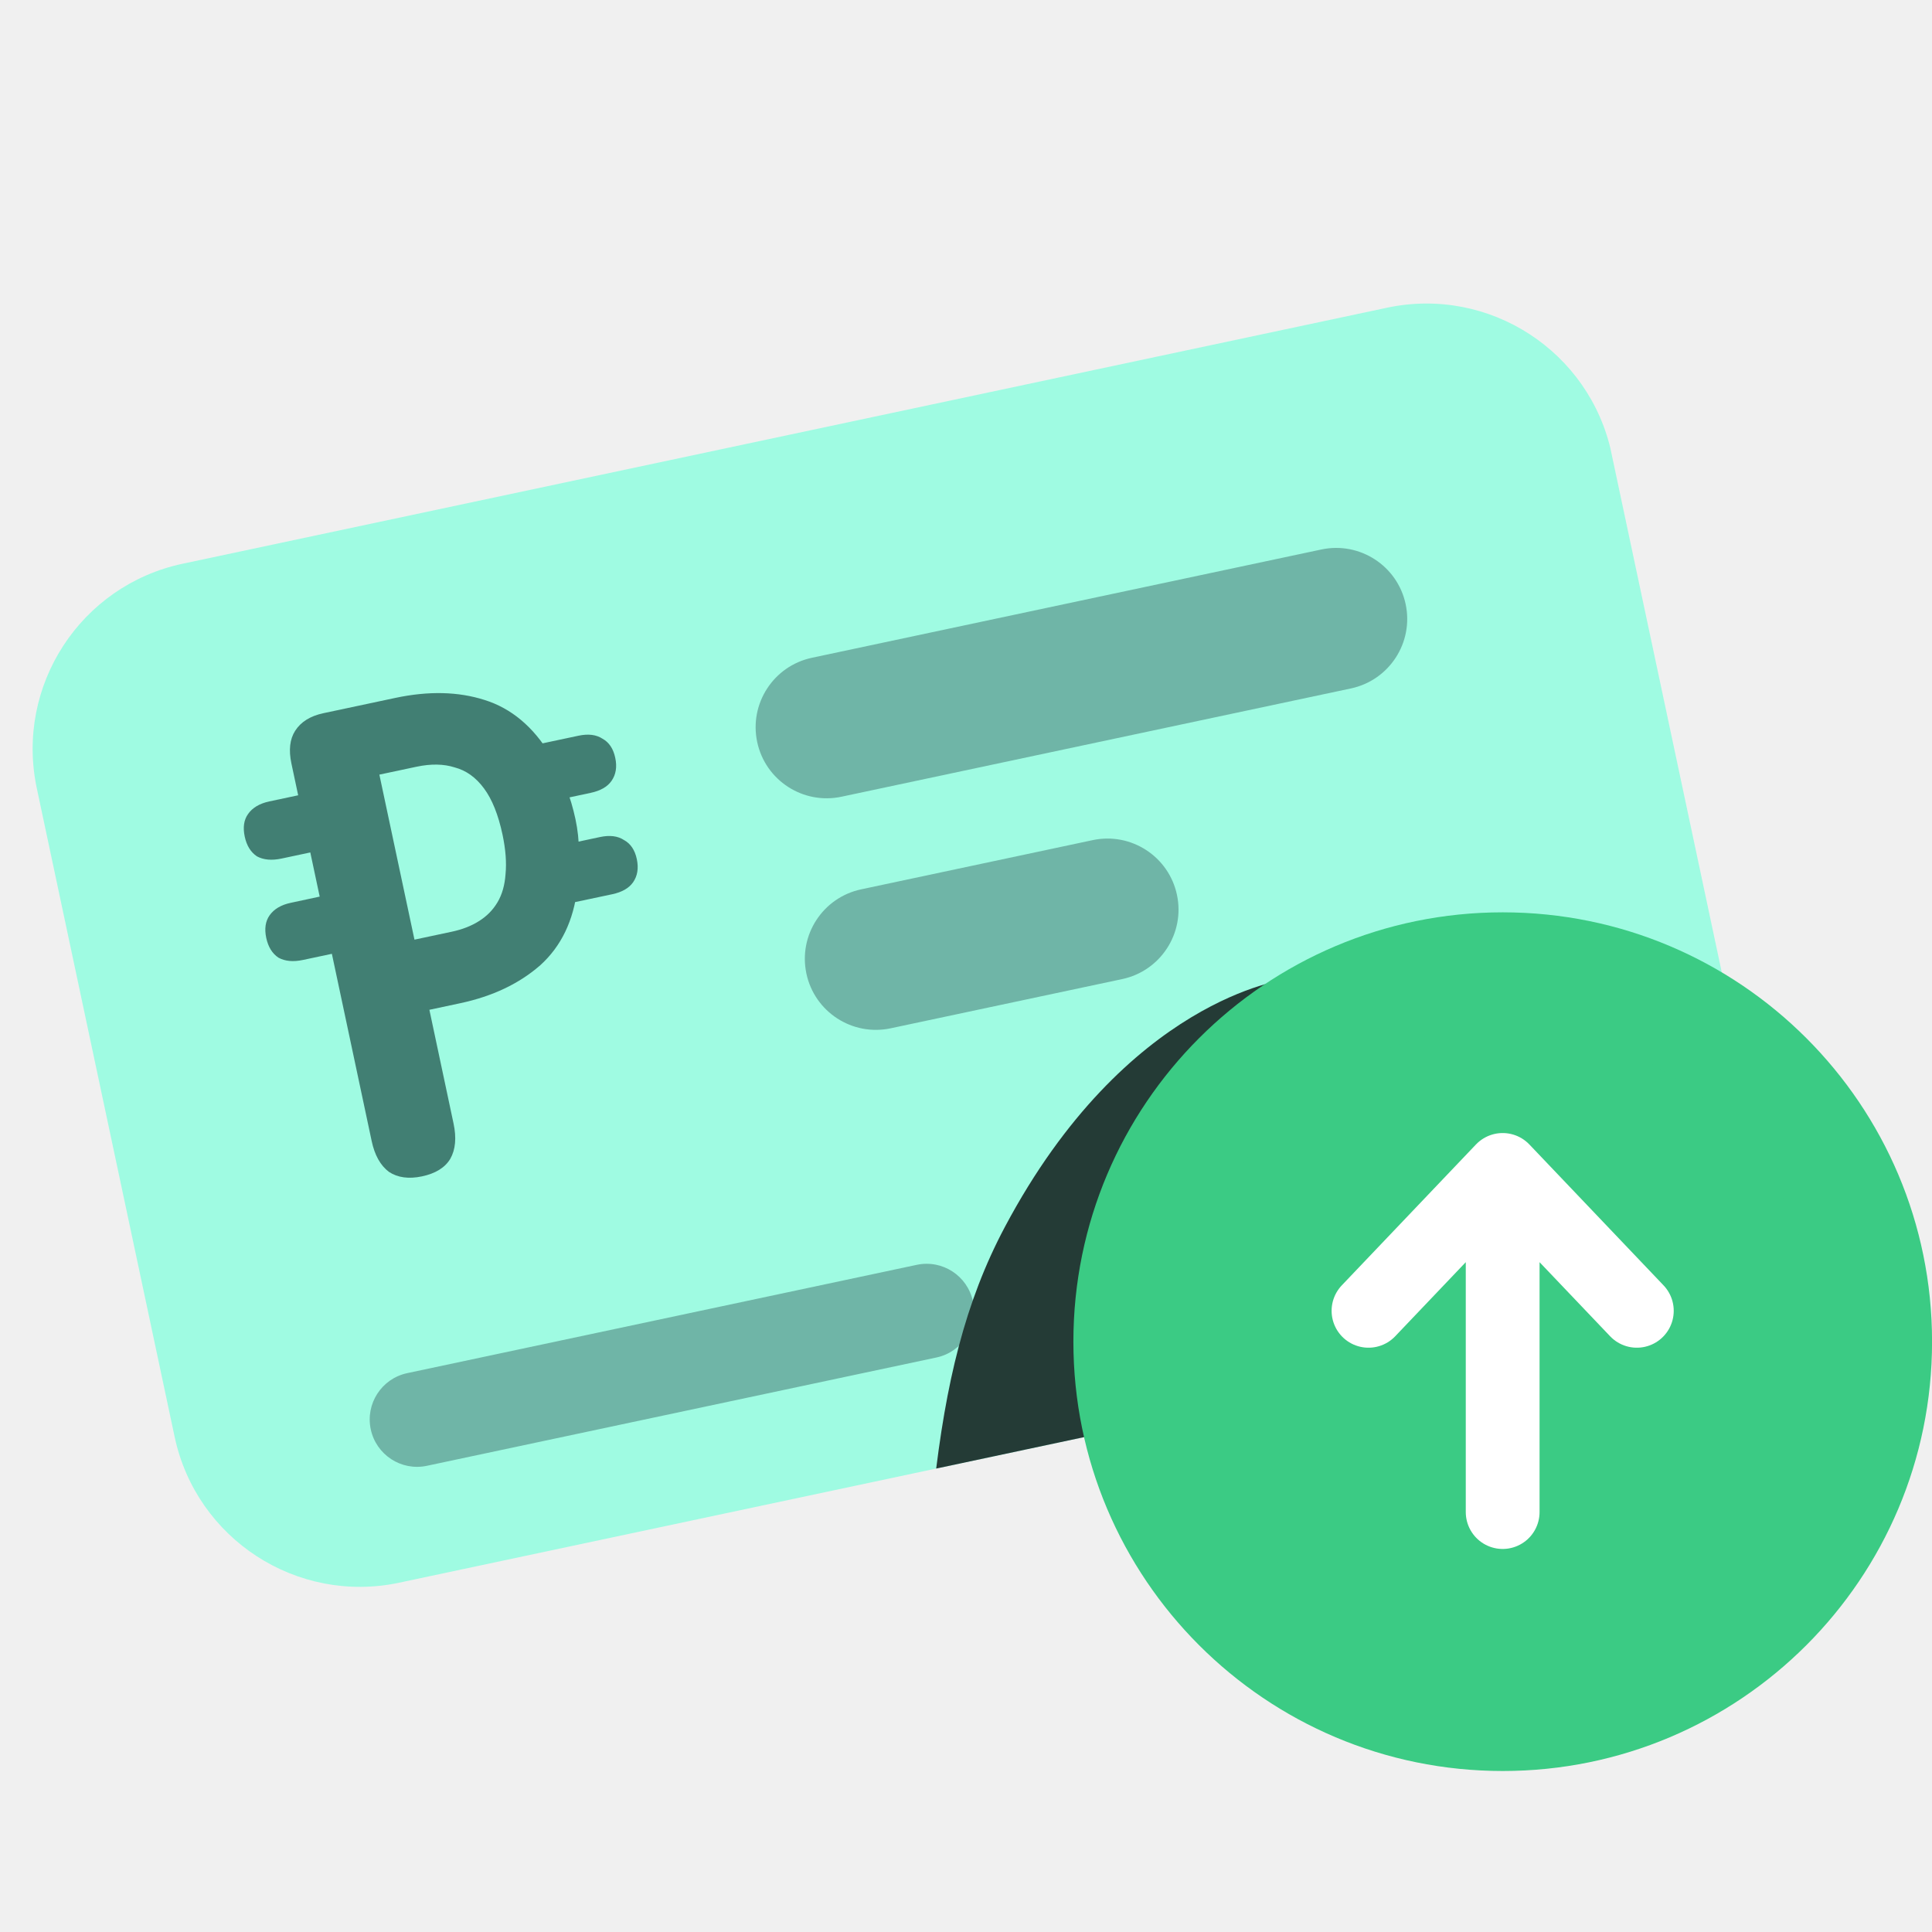
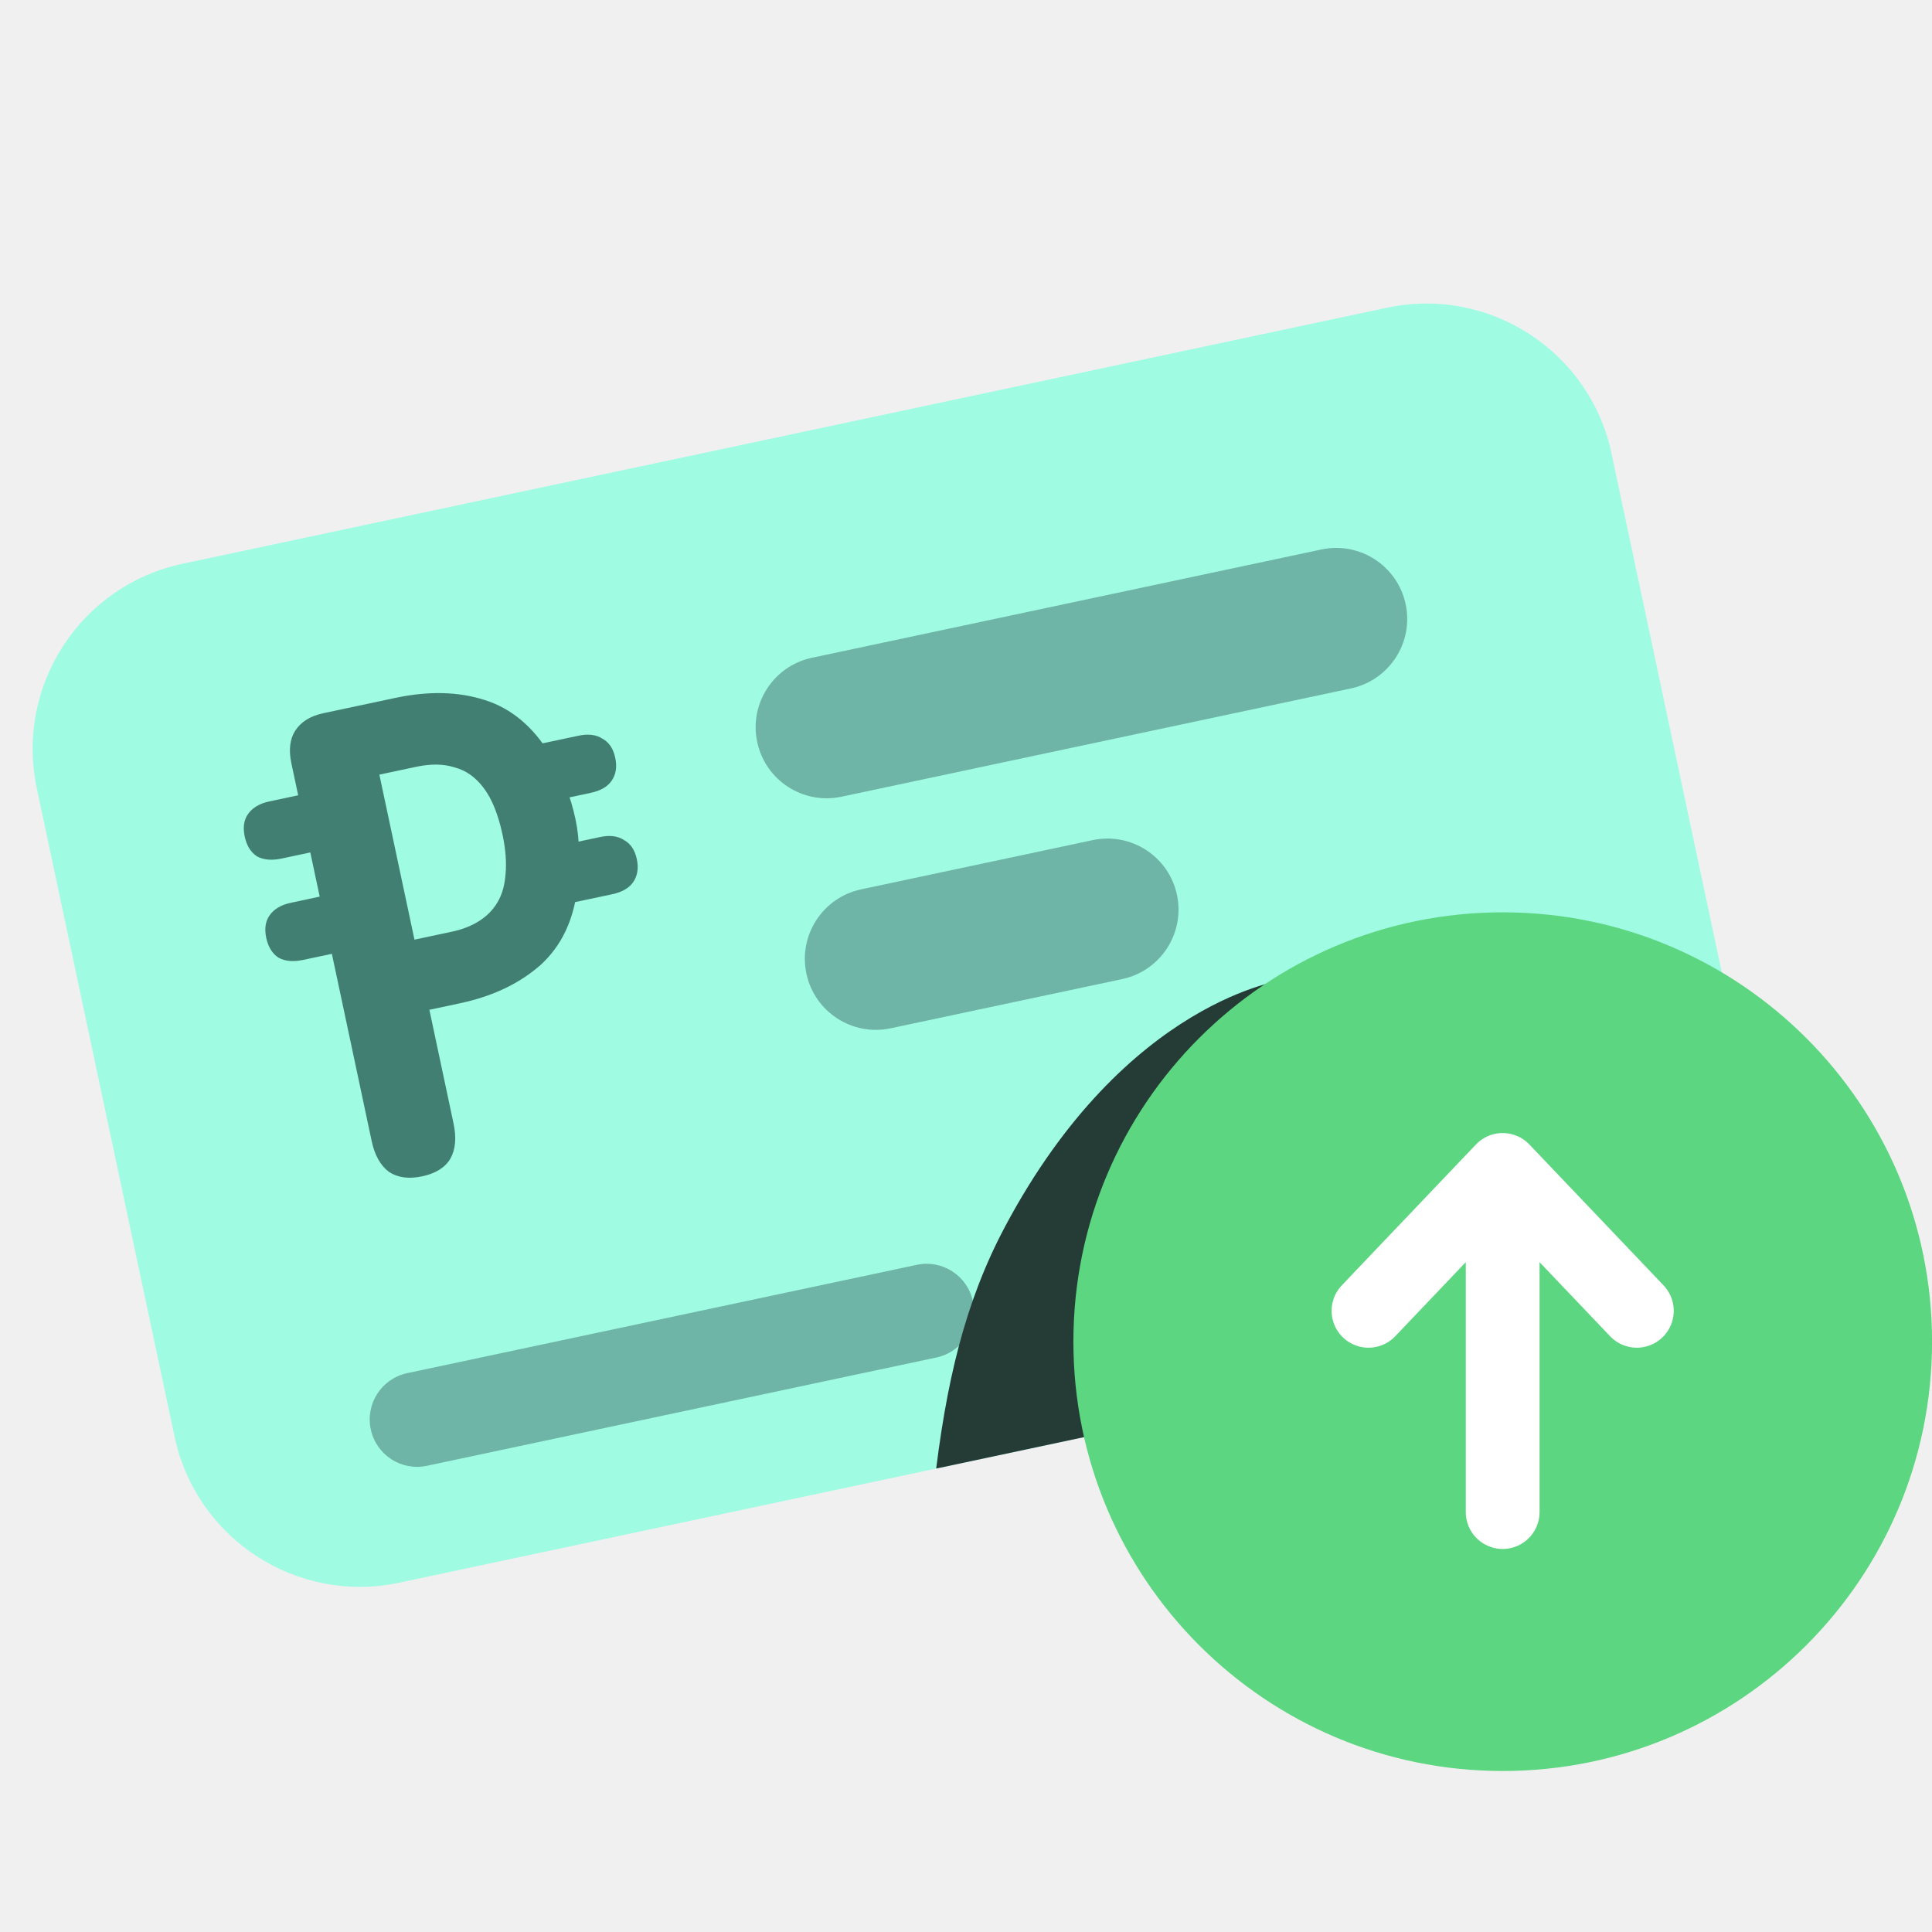
<svg xmlns="http://www.w3.org/2000/svg" width="36" height="36" fill="none" viewBox="0 0 36 36">
  <g clip-path="url(#clip0_38_1137)">
    <g clip-path="url(#clip1_38_1137)">
      <path d="M25.844 5.734C27.751 5.328 29.625 6.546 30.03 8.452L32.599 20.536C33.004 22.442 31.787 24.316 29.88 24.722L7.44 29.491C5.534 29.896 3.66 28.679 3.254 26.773L0.686 14.69C0.281 12.783 1.498 10.909 3.404 10.504L25.844 5.734Z" fill="#9FFBE2" />
      <rect x="13.834" y="12.532" width="12.353" height="2.647" rx="1.324" transform="rotate(-12 13.8335 12.5317)" fill="#6FB5A7" />
      <rect x="14.751" y="16.847" width="7.059" height="2.647" rx="1.324" transform="rotate(-12 14.7507 16.8472)" fill="#6FB5A7" />
      <rect x="6.725" y="25.77" width="11.471" height="1.765" rx="0.882" transform="rotate(-12 6.72461 25.7695)" fill="#6FB5A7" />
      <path d="M7.863 21.92C7.616 21.972 7.411 21.944 7.247 21.836C7.089 21.717 6.981 21.525 6.925 21.259L6.184 17.773L5.647 17.887C5.464 17.926 5.312 17.912 5.189 17.845C5.073 17.768 4.997 17.645 4.961 17.476C4.925 17.306 4.946 17.167 5.022 17.058C5.105 16.939 5.238 16.86 5.421 16.822L5.957 16.707L5.782 15.884L5.246 15.998C5.063 16.037 4.91 16.023 4.788 15.957C4.672 15.88 4.596 15.757 4.56 15.588C4.524 15.418 4.544 15.279 4.621 15.17C4.703 15.051 4.836 14.972 5.019 14.933L5.556 14.819L5.43 14.226C5.377 13.976 5.4 13.773 5.5 13.617C5.606 13.451 5.782 13.341 6.028 13.289L7.364 13.005C7.984 12.873 8.539 12.886 9.03 13.043C9.528 13.199 9.937 13.542 10.258 14.073L9.861 13.904L10.779 13.709C10.962 13.67 11.111 13.689 11.227 13.765C11.349 13.832 11.428 13.95 11.464 14.12C11.501 14.289 11.477 14.434 11.394 14.552C11.318 14.661 11.188 14.735 11.005 14.774L10.433 14.896L10.549 14.681C10.621 14.86 10.678 15.055 10.723 15.264C10.766 15.466 10.787 15.664 10.787 15.858L10.608 15.719L11.18 15.597C11.363 15.558 11.513 15.577 11.629 15.654C11.751 15.721 11.83 15.839 11.866 16.008C11.902 16.178 11.879 16.322 11.796 16.441C11.719 16.55 11.59 16.624 11.407 16.663L10.5 16.855L10.759 16.547C10.688 17.153 10.458 17.632 10.068 17.985C9.675 18.329 9.177 18.566 8.573 18.694L8.001 18.816L8.451 20.934C8.508 21.201 8.488 21.42 8.391 21.592C8.293 21.756 8.117 21.866 7.863 21.92ZM7.723 17.509L8.414 17.362C8.613 17.32 8.782 17.254 8.921 17.166C9.068 17.075 9.184 16.958 9.27 16.813C9.356 16.668 9.406 16.493 9.42 16.288C9.441 16.072 9.422 15.828 9.364 15.553C9.285 15.182 9.17 14.894 9.018 14.69C8.867 14.486 8.686 14.356 8.474 14.3C8.269 14.234 8.031 14.23 7.761 14.287L7.069 14.434L7.723 17.509Z" fill="#417F73" />
      <path d="M18.724 22.863C20.989 18.601 23.964 18.251 23.964 18.251L21.434 29.235L16.961 30.363C16.961 30.363 17.292 28.696 17.403 27.716C17.621 25.774 17.978 24.267 18.724 22.863Z" fill="#243B36" />
    </g>
    <g>
-       <circle cx="28.001" cy="25" r="8" fill="#3BCB84" />
-       <circle cx="28.001" cy="25" r="5.867" fill="#3BCB84" />
+       <circle cx="28.001" cy="25" r="8" fill="#5CD680" />
+       <circle cx="28.001" cy="25" r="5.867" fill="#5CD680" />
      <g>
        <path d="M28 28.175V21.925M25.5 24.425L28 21.8L30.5 24.425" stroke="white" stroke-width="1.375" stroke-linecap="round" stroke-linejoin="round" />
      </g>
    </g>
  </g>
  <defs>
    <clipPath id="clip0_38_1137">
      <rect width="36" height="36" fill="white" />
    </clipPath>
    <clipPath id="clip1_38_1137">
      <rect width="30" height="19.412" fill="white" transform="translate(-0.0500488 11.2373) rotate(-12)" />
    </clipPath>
  </defs>
</svg>
